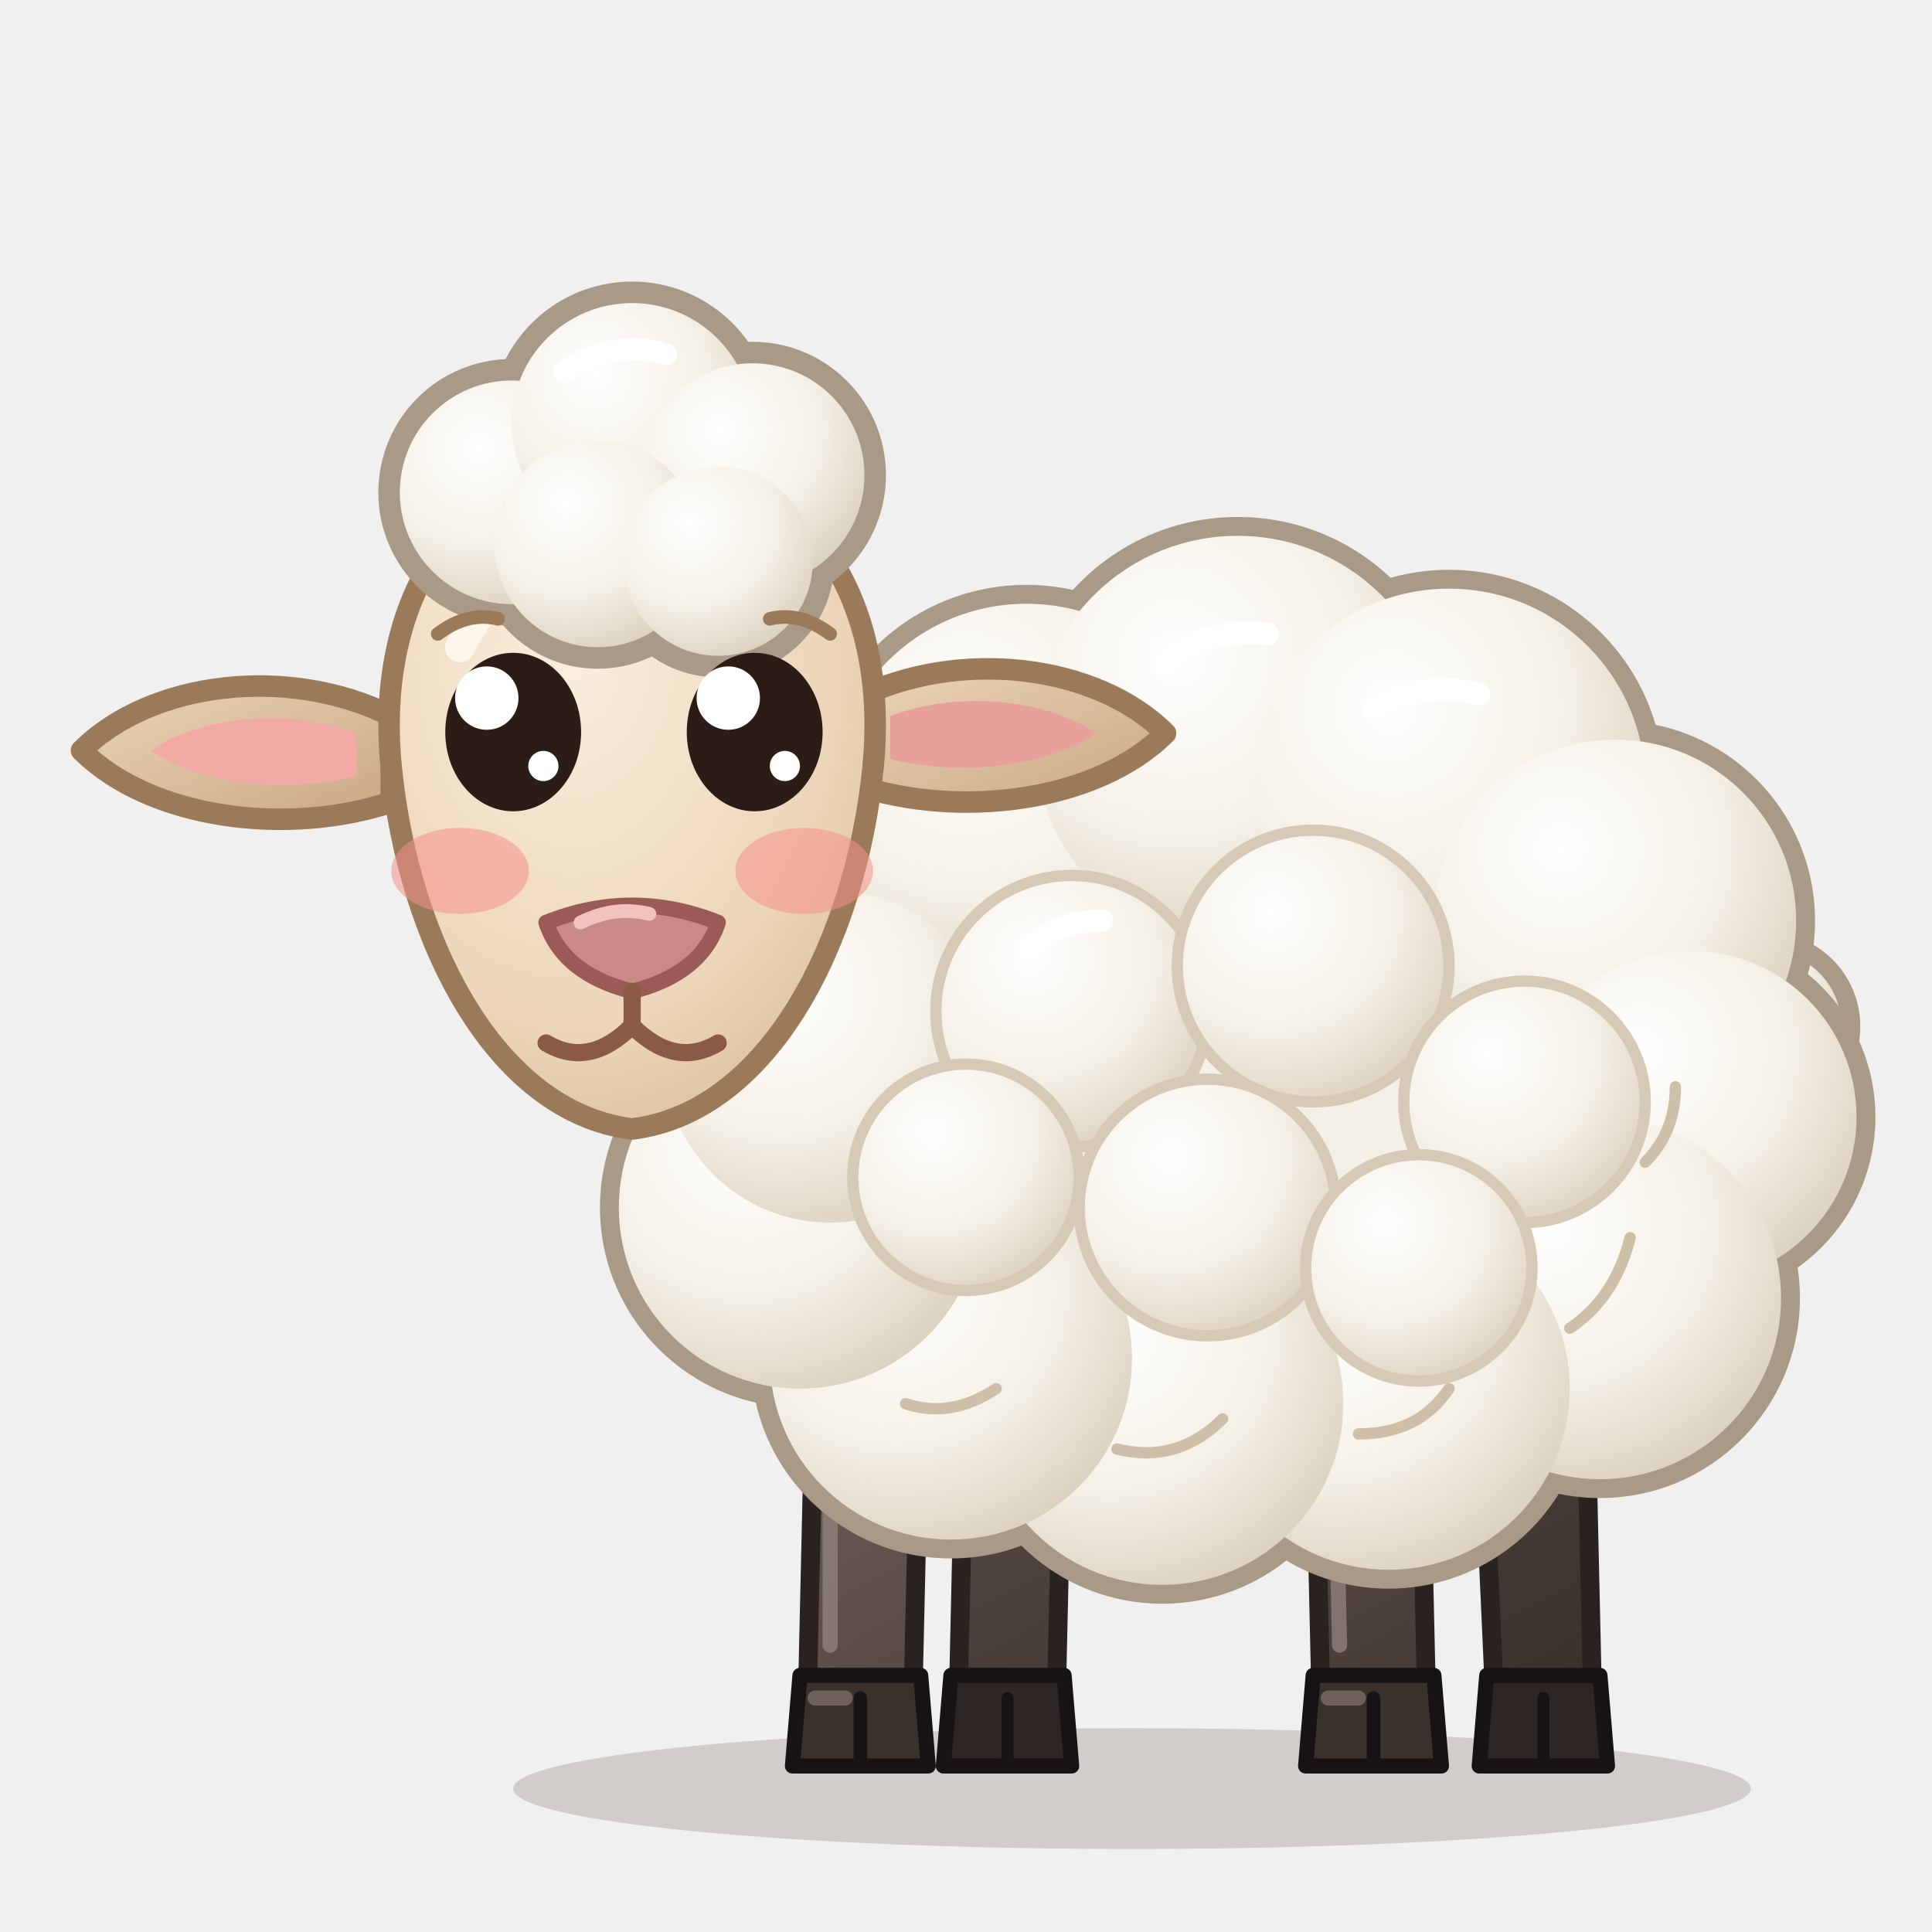
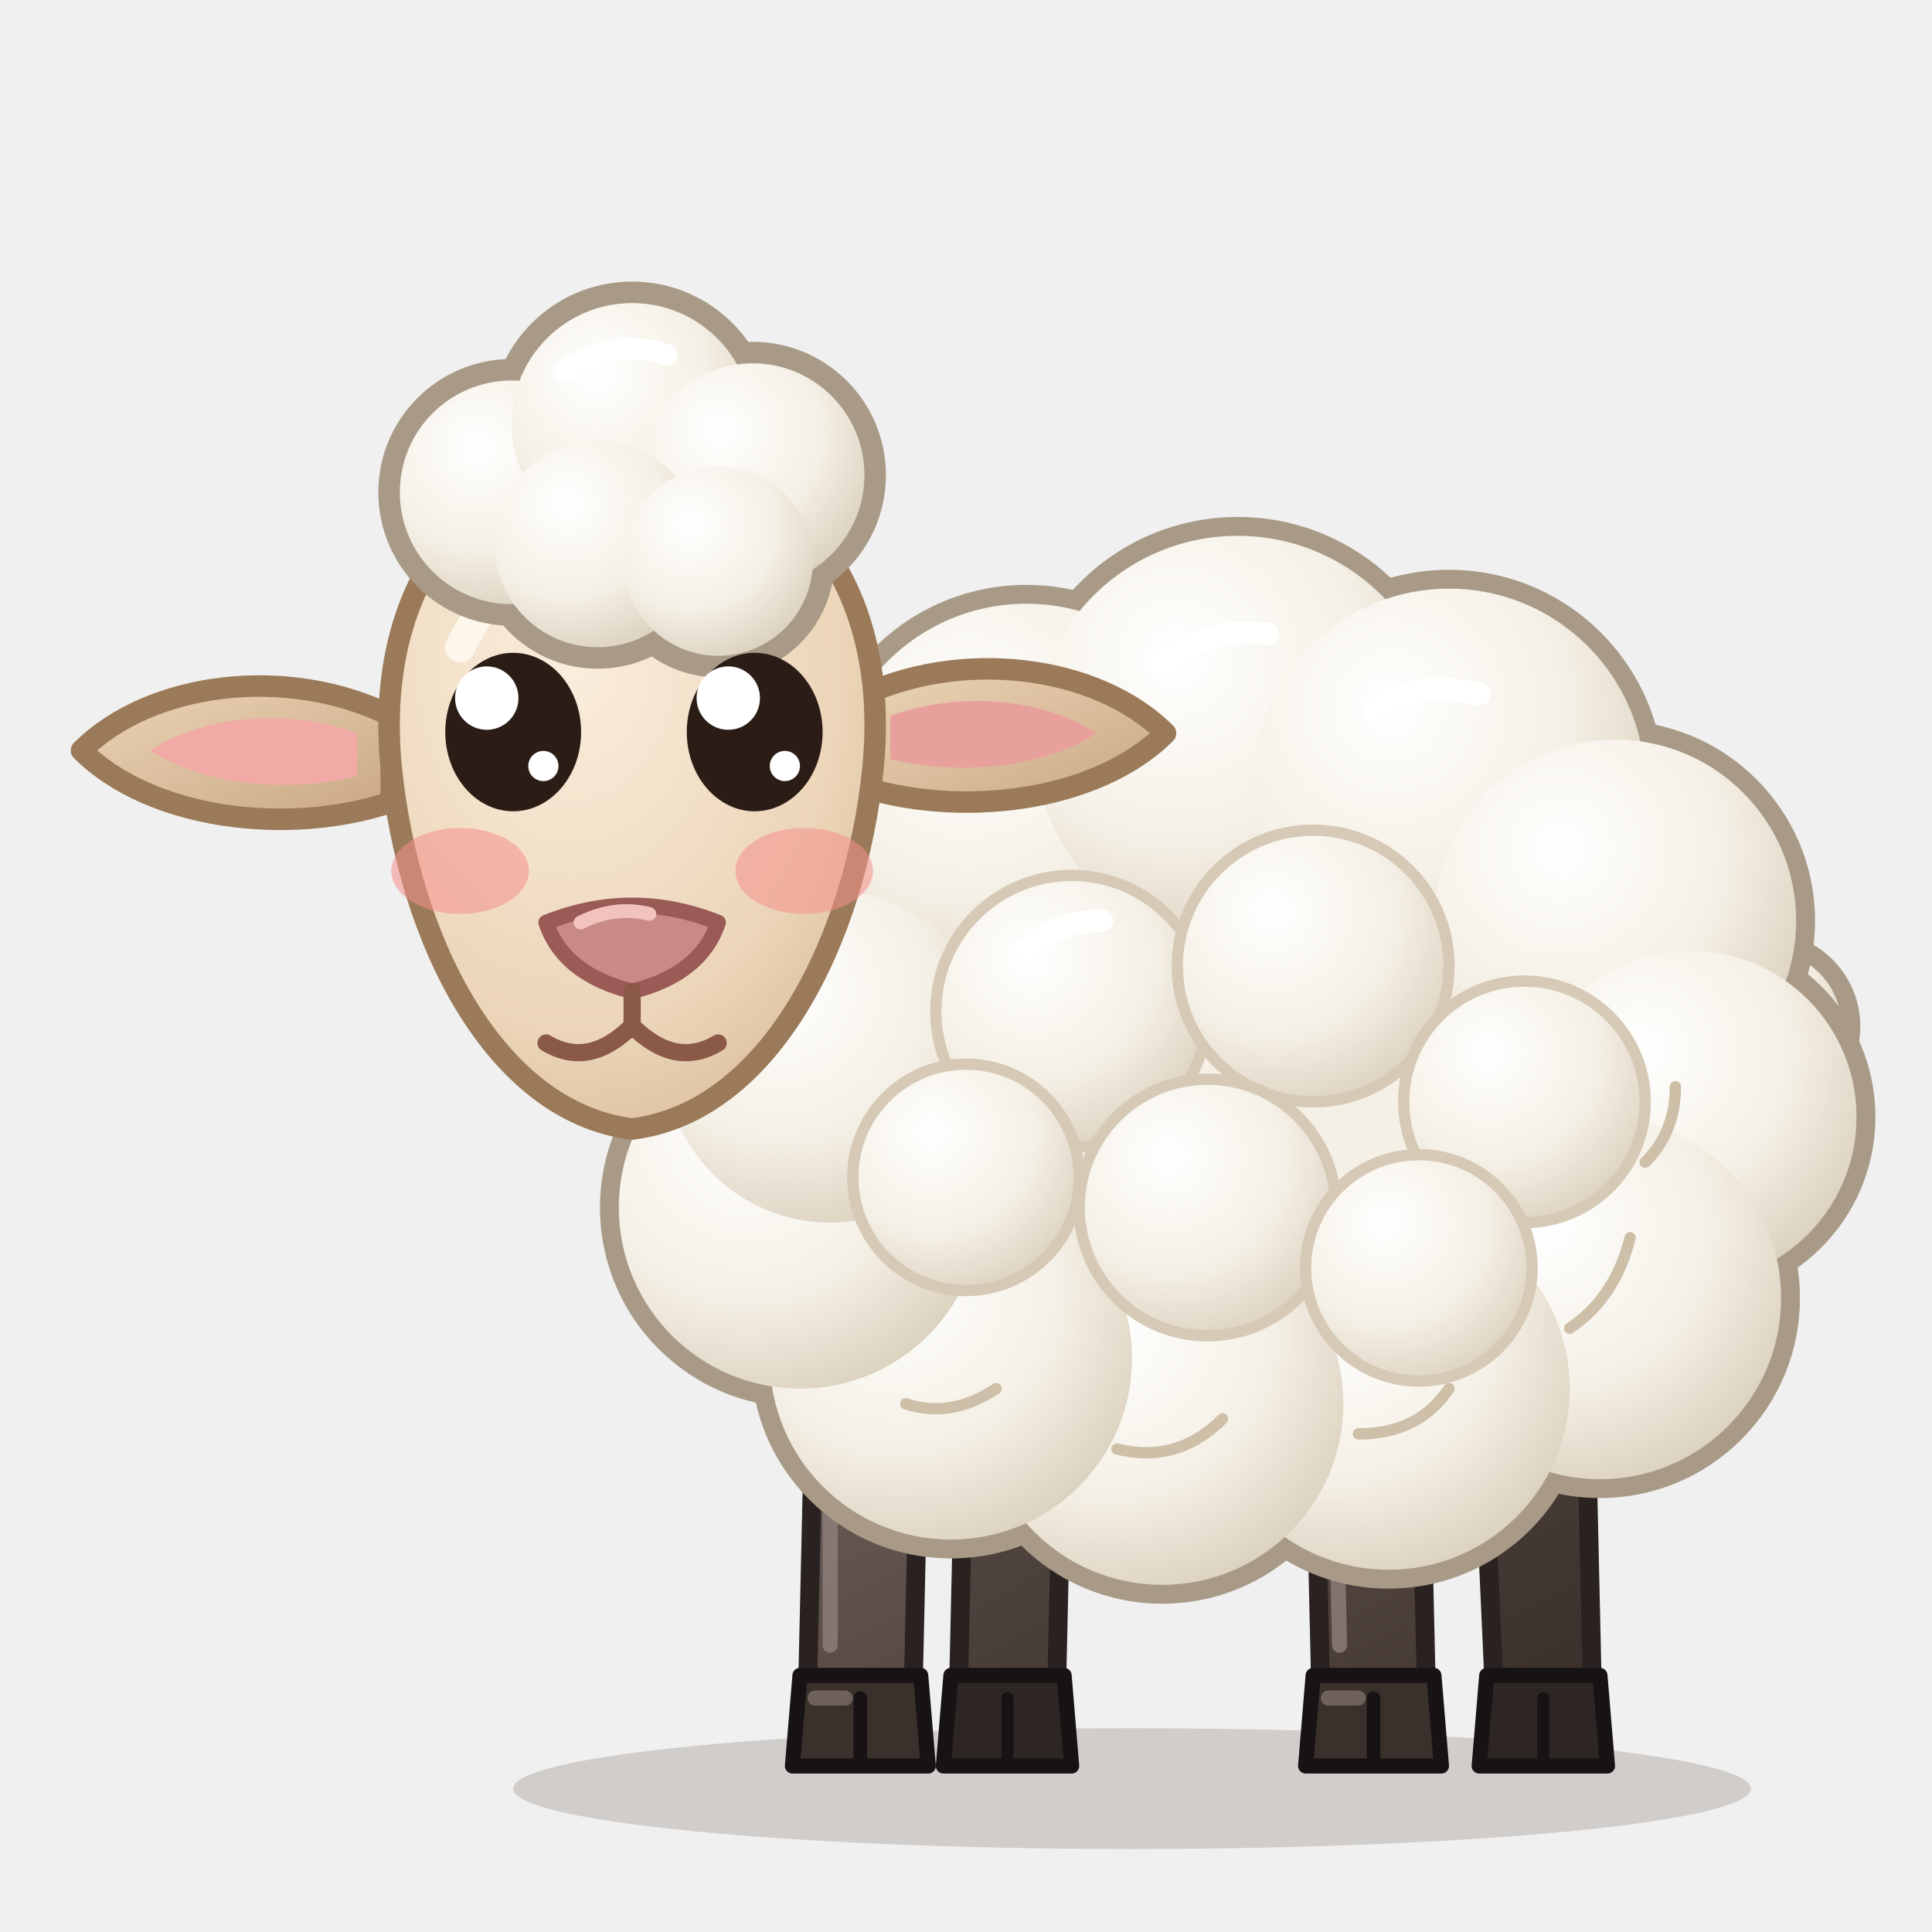
<svg xmlns="http://www.w3.org/2000/svg" viewBox="0 0 256 256">
  <defs>
    <radialGradient id="ovelha-la" cx="0.35" cy="0.3" r="0.75">
      <stop offset="0" stop-color="#ffffff" />
      <stop offset="0.6" stop-color="#f5f0e6" />
      <stop offset="1" stop-color="#dcd2c0" />
    </radialGradient>
    <linearGradient id="ovelha-pata" x1="0" y1="0" x2="1" y2="1">
      <stop offset="0" stop-color="#6e605a" />
      <stop offset="1" stop-color="#463a36" />
    </linearGradient>
    <linearGradient id="ovelha-pata-tras" x1="0" y1="0" x2="1" y2="1">
      <stop offset="0" stop-color="#584b46" />
      <stop offset="1" stop-color="#3a302c" />
    </linearGradient>
    <radialGradient id="ovelha-rosto" cx="0.38" cy="0.3" r="0.85">
      <stop offset="0" stop-color="#fbeedd" />
      <stop offset="0.65" stop-color="#ecd5b8" />
      <stop offset="1" stop-color="#d4b694" />
    </radialGradient>
    <linearGradient id="ovelha-orelha" x1="0" y1="0" x2="1" y2="1">
      <stop offset="0" stop-color="#ecd5b8" />
      <stop offset="1" stop-color="#c9a782" />
    </linearGradient>
  </defs>
  <g id="sombra">
    <ellipse cx="150" cy="237" rx="82" ry="8" fill="#3b2a1a" opacity="0.18" />
  </g>
  <g id="patas-tras" stroke-linejoin="round" stroke-linecap="round">
    <path d="M128 180 L127 224 L140 224 L141 180 Z M196 180 L198 224 L211 224 L210 180 Z" fill="url(#ovelha-pata-tras)" stroke="#2a2220" stroke-width="2.5" />
    <path d="M126 222 L141 222 L142 234 L125 234 Z M197 222 L212 222 L213 234 L196 234 Z" fill="#2e2624" stroke="#171213" stroke-width="2" />
    <path d="M133.5 225 v9 M204.5 225 v9" stroke="#171213" stroke-width="1.6" />
  </g>
  <g id="patas-frente" stroke-linejoin="round" stroke-linecap="round">
    <path d="M108 180 L107 224 L121 224 L122 180 Z M174 180 L175 224 L189 224 L188 180 Z" fill="url(#ovelha-pata)" stroke="#2a2220" stroke-width="2.5" />
    <path d="M110 196 L110 218 M177 196 L177.5 218" stroke="#8e807a" stroke-width="2" opacity="0.8" />
    <path d="M106 222 L122 222 L123 234 L105 234 Z M174 222 L190 222 L191 234 L173 234 Z" fill="#3a302c" stroke="#171213" stroke-width="2" />
    <path d="M114 225 v9 M182 225 v9" stroke="#171213" stroke-width="1.8" />
    <path d="M108 225 h4 M176 225 h4" stroke="#6e605a" stroke-width="2" />
  </g>
  <g id="cauda" transform="translate(2 -14)">
    <circle cx="232" cy="150" r="12.5" fill="#a89a86" />
    <circle cx="232" cy="150" r="10" fill="url(#ovelha-la)" />
  </g>
  <g id="la" transform="translate(2 -14)">
    <circle cx="112" cy="140" r="26.5" fill="#a89a86" />
    <circle cx="134" cy="120" r="28.5" fill="#a89a86" />
    <circle cx="162" cy="112" r="29.5" fill="#a89a86" />
    <circle cx="190" cy="118" r="28.5" fill="#a89a86" />
    <circle cx="212" cy="136" r="26.5" fill="#a89a86" />
    <circle cx="222" cy="162" r="24.5" fill="#a89a86" />
    <circle cx="210" cy="186" r="26.5" fill="#a89a86" />
    <circle cx="182" cy="198" r="26.5" fill="#a89a86" />
    <circle cx="152" cy="200" r="26.5" fill="#a89a86" />
    <circle cx="124" cy="194" r="26.5" fill="#a89a86" />
    <circle cx="104" cy="174" r="26.5" fill="#a89a86" />
    <circle cx="108" cy="154" r="24.5" fill="#a89a86" />
    <ellipse cx="162" cy="158" rx="58" ry="40" fill="#f5f0e6" />
    <circle cx="112" cy="140" r="24" fill="url(#ovelha-la)" />
    <circle cx="134" cy="120" r="26" fill="url(#ovelha-la)" />
    <circle cx="162" cy="112" r="27" fill="url(#ovelha-la)" />
    <circle cx="190" cy="118" r="26" fill="url(#ovelha-la)" />
    <circle cx="212" cy="136" r="24" fill="url(#ovelha-la)" />
    <circle cx="222" cy="162" r="22" fill="url(#ovelha-la)" />
    <circle cx="210" cy="186" r="24" fill="url(#ovelha-la)" />
    <circle cx="182" cy="198" r="24" fill="url(#ovelha-la)" />
    <circle cx="152" cy="200" r="24" fill="url(#ovelha-la)" />
    <circle cx="124" cy="194" r="24" fill="url(#ovelha-la)" />
    <circle cx="104" cy="174" r="24" fill="url(#ovelha-la)" />
    <circle cx="108" cy="154" r="22" fill="url(#ovelha-la)" />
    <circle cx="140" cy="148" r="18" fill="url(#ovelha-la)" stroke="#d6cab6" stroke-width="1.5" />
    <circle cx="172" cy="142" r="18" fill="url(#ovelha-la)" stroke="#d6cab6" stroke-width="1.5" />
    <circle cx="200" cy="160" r="16" fill="url(#ovelha-la)" stroke="#d6cab6" stroke-width="1.5" />
    <circle cx="158" cy="174" r="17" fill="url(#ovelha-la)" stroke="#d6cab6" stroke-width="1.5" />
    <circle cx="126" cy="170" r="15" fill="url(#ovelha-la)" stroke="#d6cab6" stroke-width="1.5" />
    <circle cx="186" cy="182" r="15" fill="url(#ovelha-la)" stroke="#d6cab6" stroke-width="1.5" />
    <g fill="none" stroke="#cdbfa8" stroke-width="1.5" stroke-linecap="round">
      <path d="M206 190 q6 -4 8 -12" />
      <path d="M178 204 q8 0 12 -6" />
      <path d="M146 206 q8 2 14 -4" />
      <path d="M118 200 q6 2 12 -2" />
      <path d="M216 168 q4 -4 4 -10" />
    </g>
    <g fill="none" stroke="#ffffff" stroke-width="3" stroke-linecap="round" opacity="0.95">
      <path d="M124 110 q6 -6 14 -6" />
      <path d="M152 102 q6 -5 14 -4" />
      <path d="M180 108 q6 -4 14 -2" />
      <path d="M134 140 q4 -4 10 -4" />
    </g>
  </g>
  <g id="cabeca" transform="matrix(1.14 0 0 1.14 -12 -10)" stroke-linejoin="round" stroke-linecap="round">
    <path d="M56 92 C44 86 28 88 20 96 C28 104 44 106 56 102 Z" fill="url(#ovelha-orelha)" stroke="#9a7a58" stroke-width="2.5" />
    <path d="M52 94 C44 91 34 92 28 96 C34 100 44 101 52 99 Z" fill="#f2aaa6" />
    <path d="M110 90 C122 84 138 86 146 94 C138 102 122 104 110 100 Z" fill="url(#ovelha-orelha)" stroke="#9a7a58" stroke-width="2.5" />
    <path d="M114 92 C122 89 132 90 138 94 C132 98 122 99 114 97 Z" fill="#e8a09c" />
    <path d="M84 62 C104 62 114 78 112 98 C110 118 100 138 84 140 C68 138 58 118 56 98 C54 78 64 62 84 62 Z" fill="url(#ovelha-rosto)" stroke="#9a7a58" stroke-width="2.5" />
    <path d="M64 84 Q70 72 82 70" fill="none" stroke="#fff8ee" stroke-width="3.5" opacity="0.9" />
    <path d="M74 116 Q84 112 94 116 Q92 122 84 124 Q76 122 74 116 Z" fill="#c98a86" stroke="#9a5a56" stroke-width="1.8" />
    <path d="M78 116 Q82 114 86 115" fill="none" stroke="#f2c2be" stroke-width="1.6" />
    <path d="M84 124 v4 M84 128 q-5 5 -10 2 M84 128 q5 5 10 2" fill="none" stroke="#8a5a46" stroke-width="2" />
    <ellipse cx="64" cy="110" rx="8" ry="5" fill="#f4908a" opacity="0.55" />
    <ellipse cx="104" cy="110" rx="8" ry="5" fill="#f4908a" opacity="0.55" />
  </g>
  <g id="topete" transform="matrix(1.14 0 0 1.14 -12 -10)">
    <circle cx="70" cy="66" r="15.5" fill="#a89a86" />
    <circle cx="84" cy="58" r="16.5" fill="#a89a86" />
    <circle cx="98" cy="64" r="15.5" fill="#a89a86" />
    <circle cx="80" cy="72" r="14.5" fill="#a89a86" />
    <circle cx="94" cy="74" r="13.5" fill="#a89a86" />
    <circle cx="70" cy="66" r="13" fill="url(#ovelha-la)" />
    <circle cx="84" cy="58" r="14" fill="url(#ovelha-la)" />
    <circle cx="98" cy="64" r="13" fill="url(#ovelha-la)" />
    <circle cx="80" cy="72" r="12" fill="url(#ovelha-la)" />
    <circle cx="94" cy="74" r="11" fill="url(#ovelha-la)" />
    <path d="M76 52 q6 -4 12 -2" fill="none" stroke="#fff" stroke-width="2.5" stroke-linecap="round" />
  </g>
  <g id="olhos">
    <ellipse cx="68" cy="97" rx="9" ry="10.5" fill="#2b1d16" />
    <ellipse cx="100" cy="97" rx="9" ry="10.5" fill="#2b1d16" />
    <circle cx="64.5" cy="92.5" r="4.2" fill="#fff" />
    <circle cx="72" cy="101.5" r="2" fill="#fff" />
    <circle cx="96.5" cy="92.5" r="4.2" fill="#fff" />
    <circle cx="104" cy="101.5" r="2" fill="#fff" />
-     <path d="M58 84 q4 -3 8 -2 M110 84 q-4 -3 -8 -2" fill="none" stroke="#9a7a58" stroke-width="1.8" stroke-linecap="round" />
  </g>
</svg>
